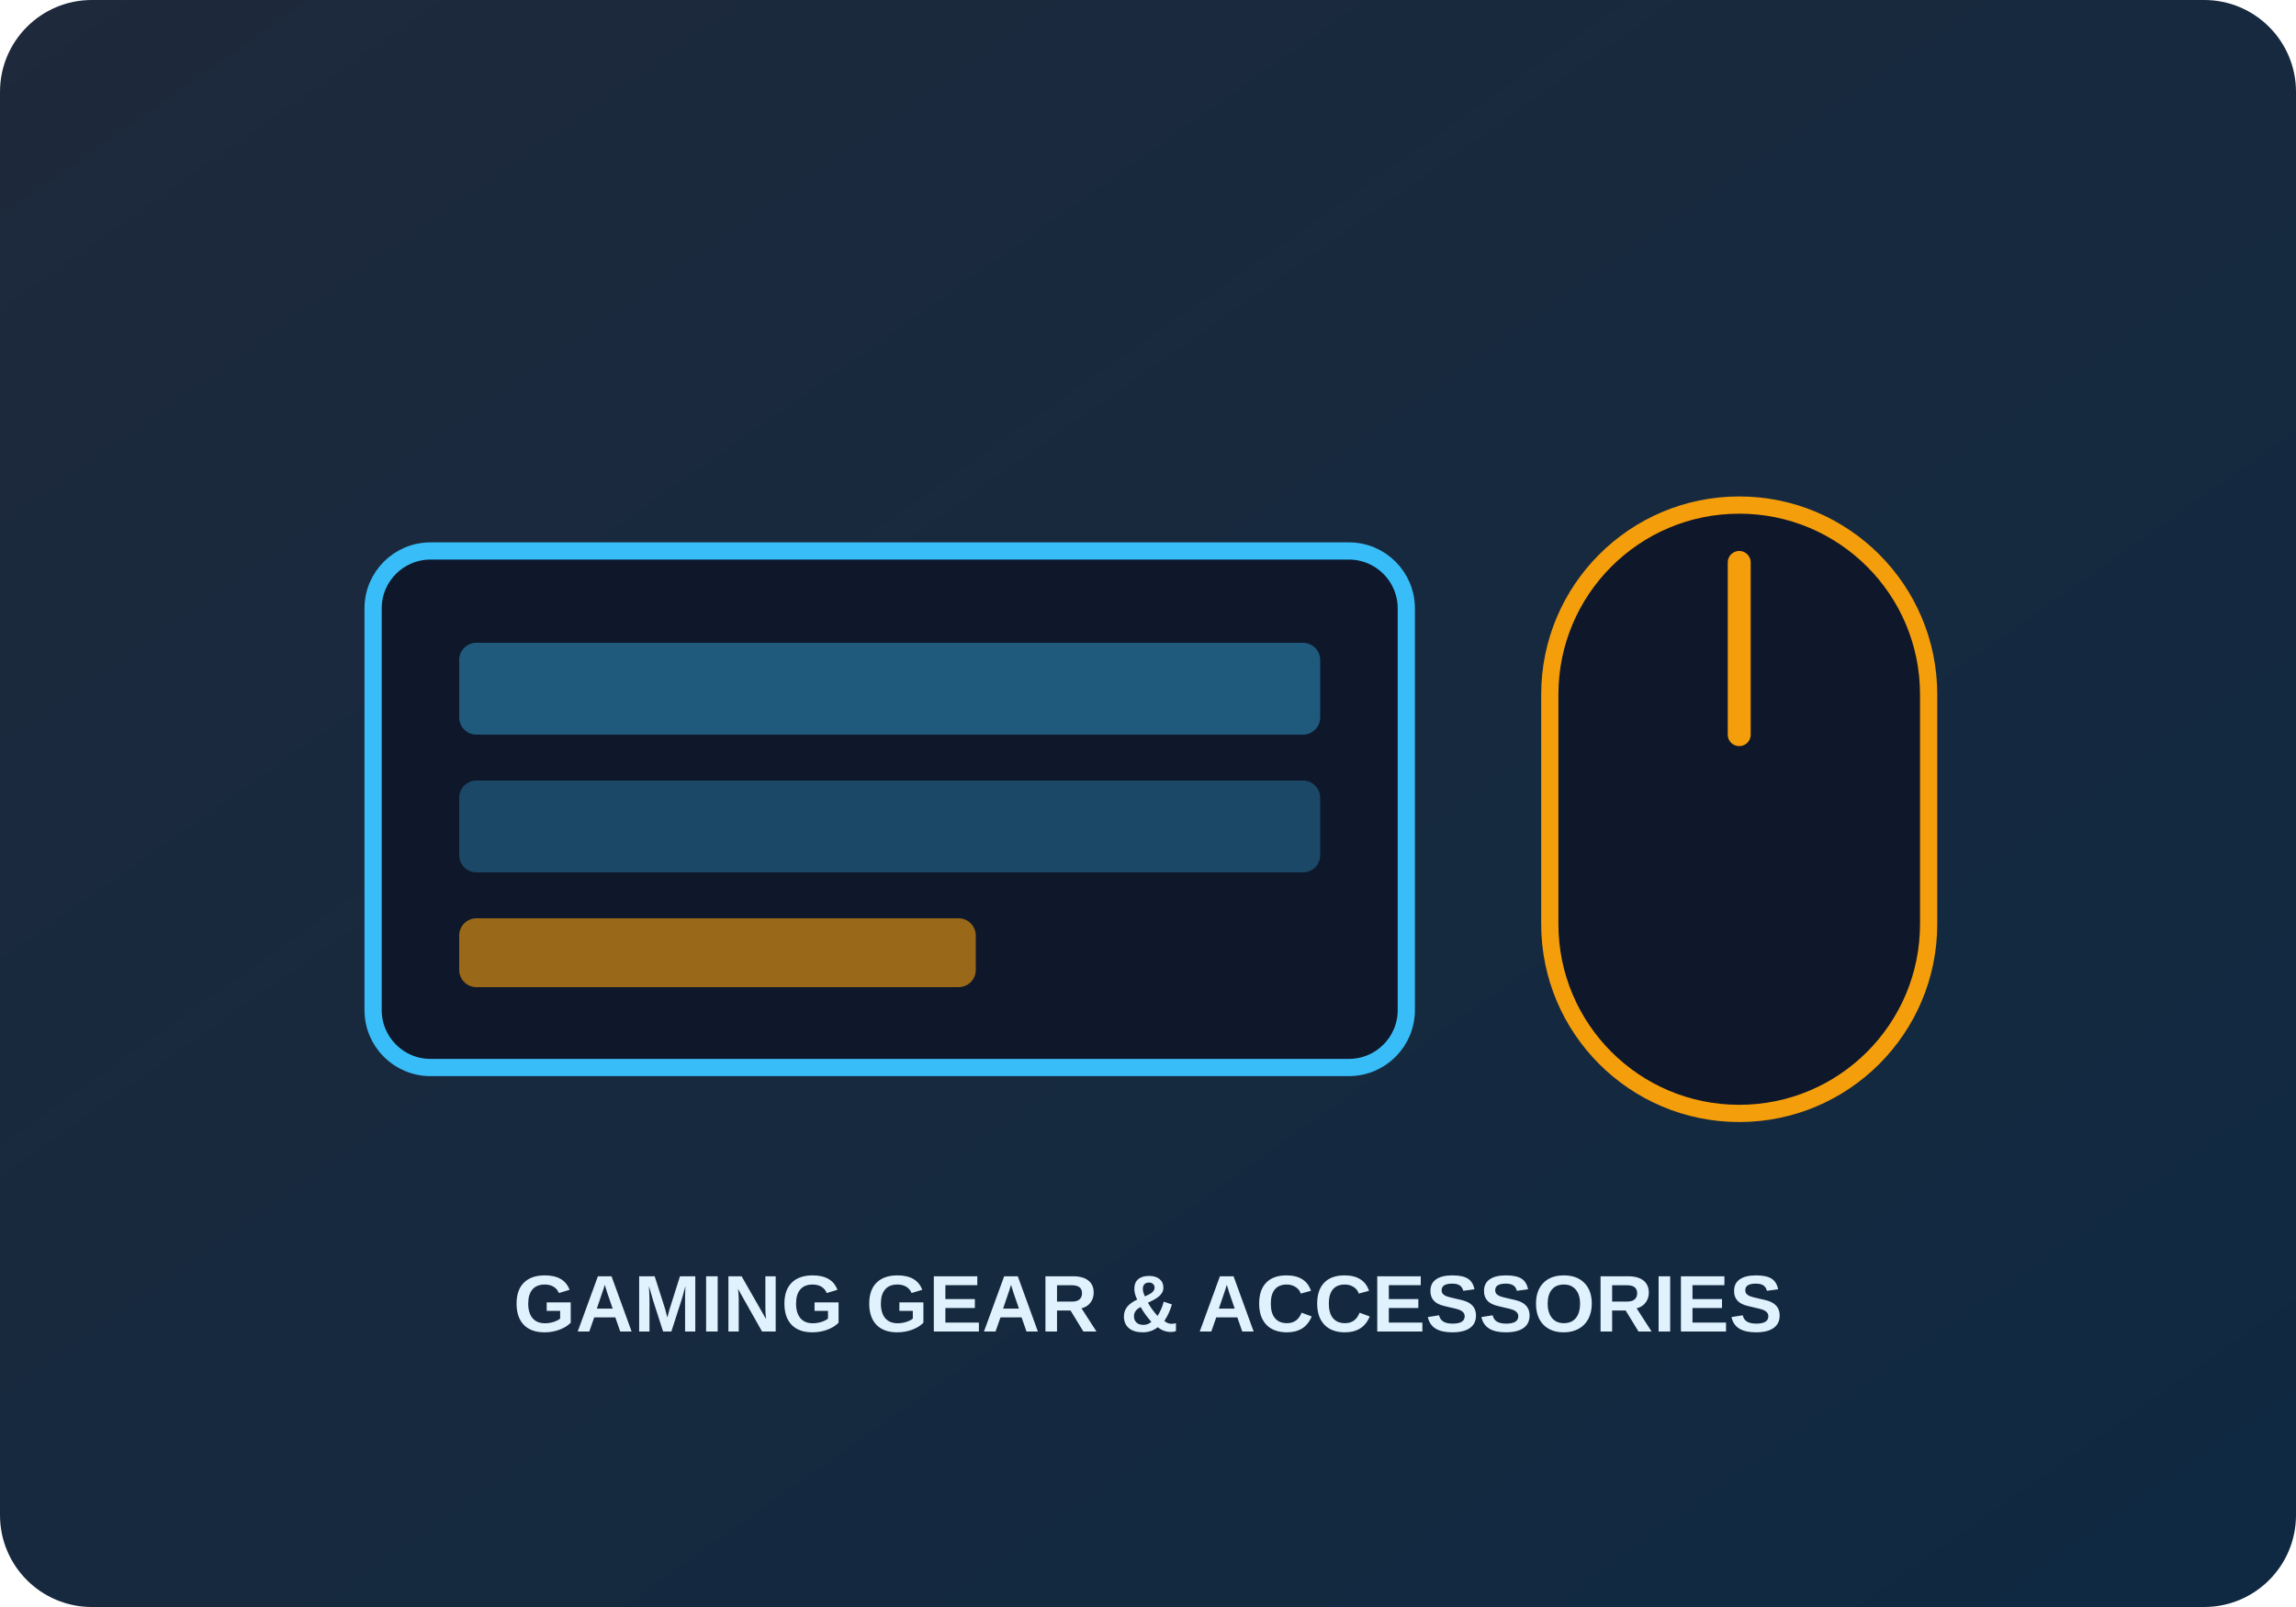
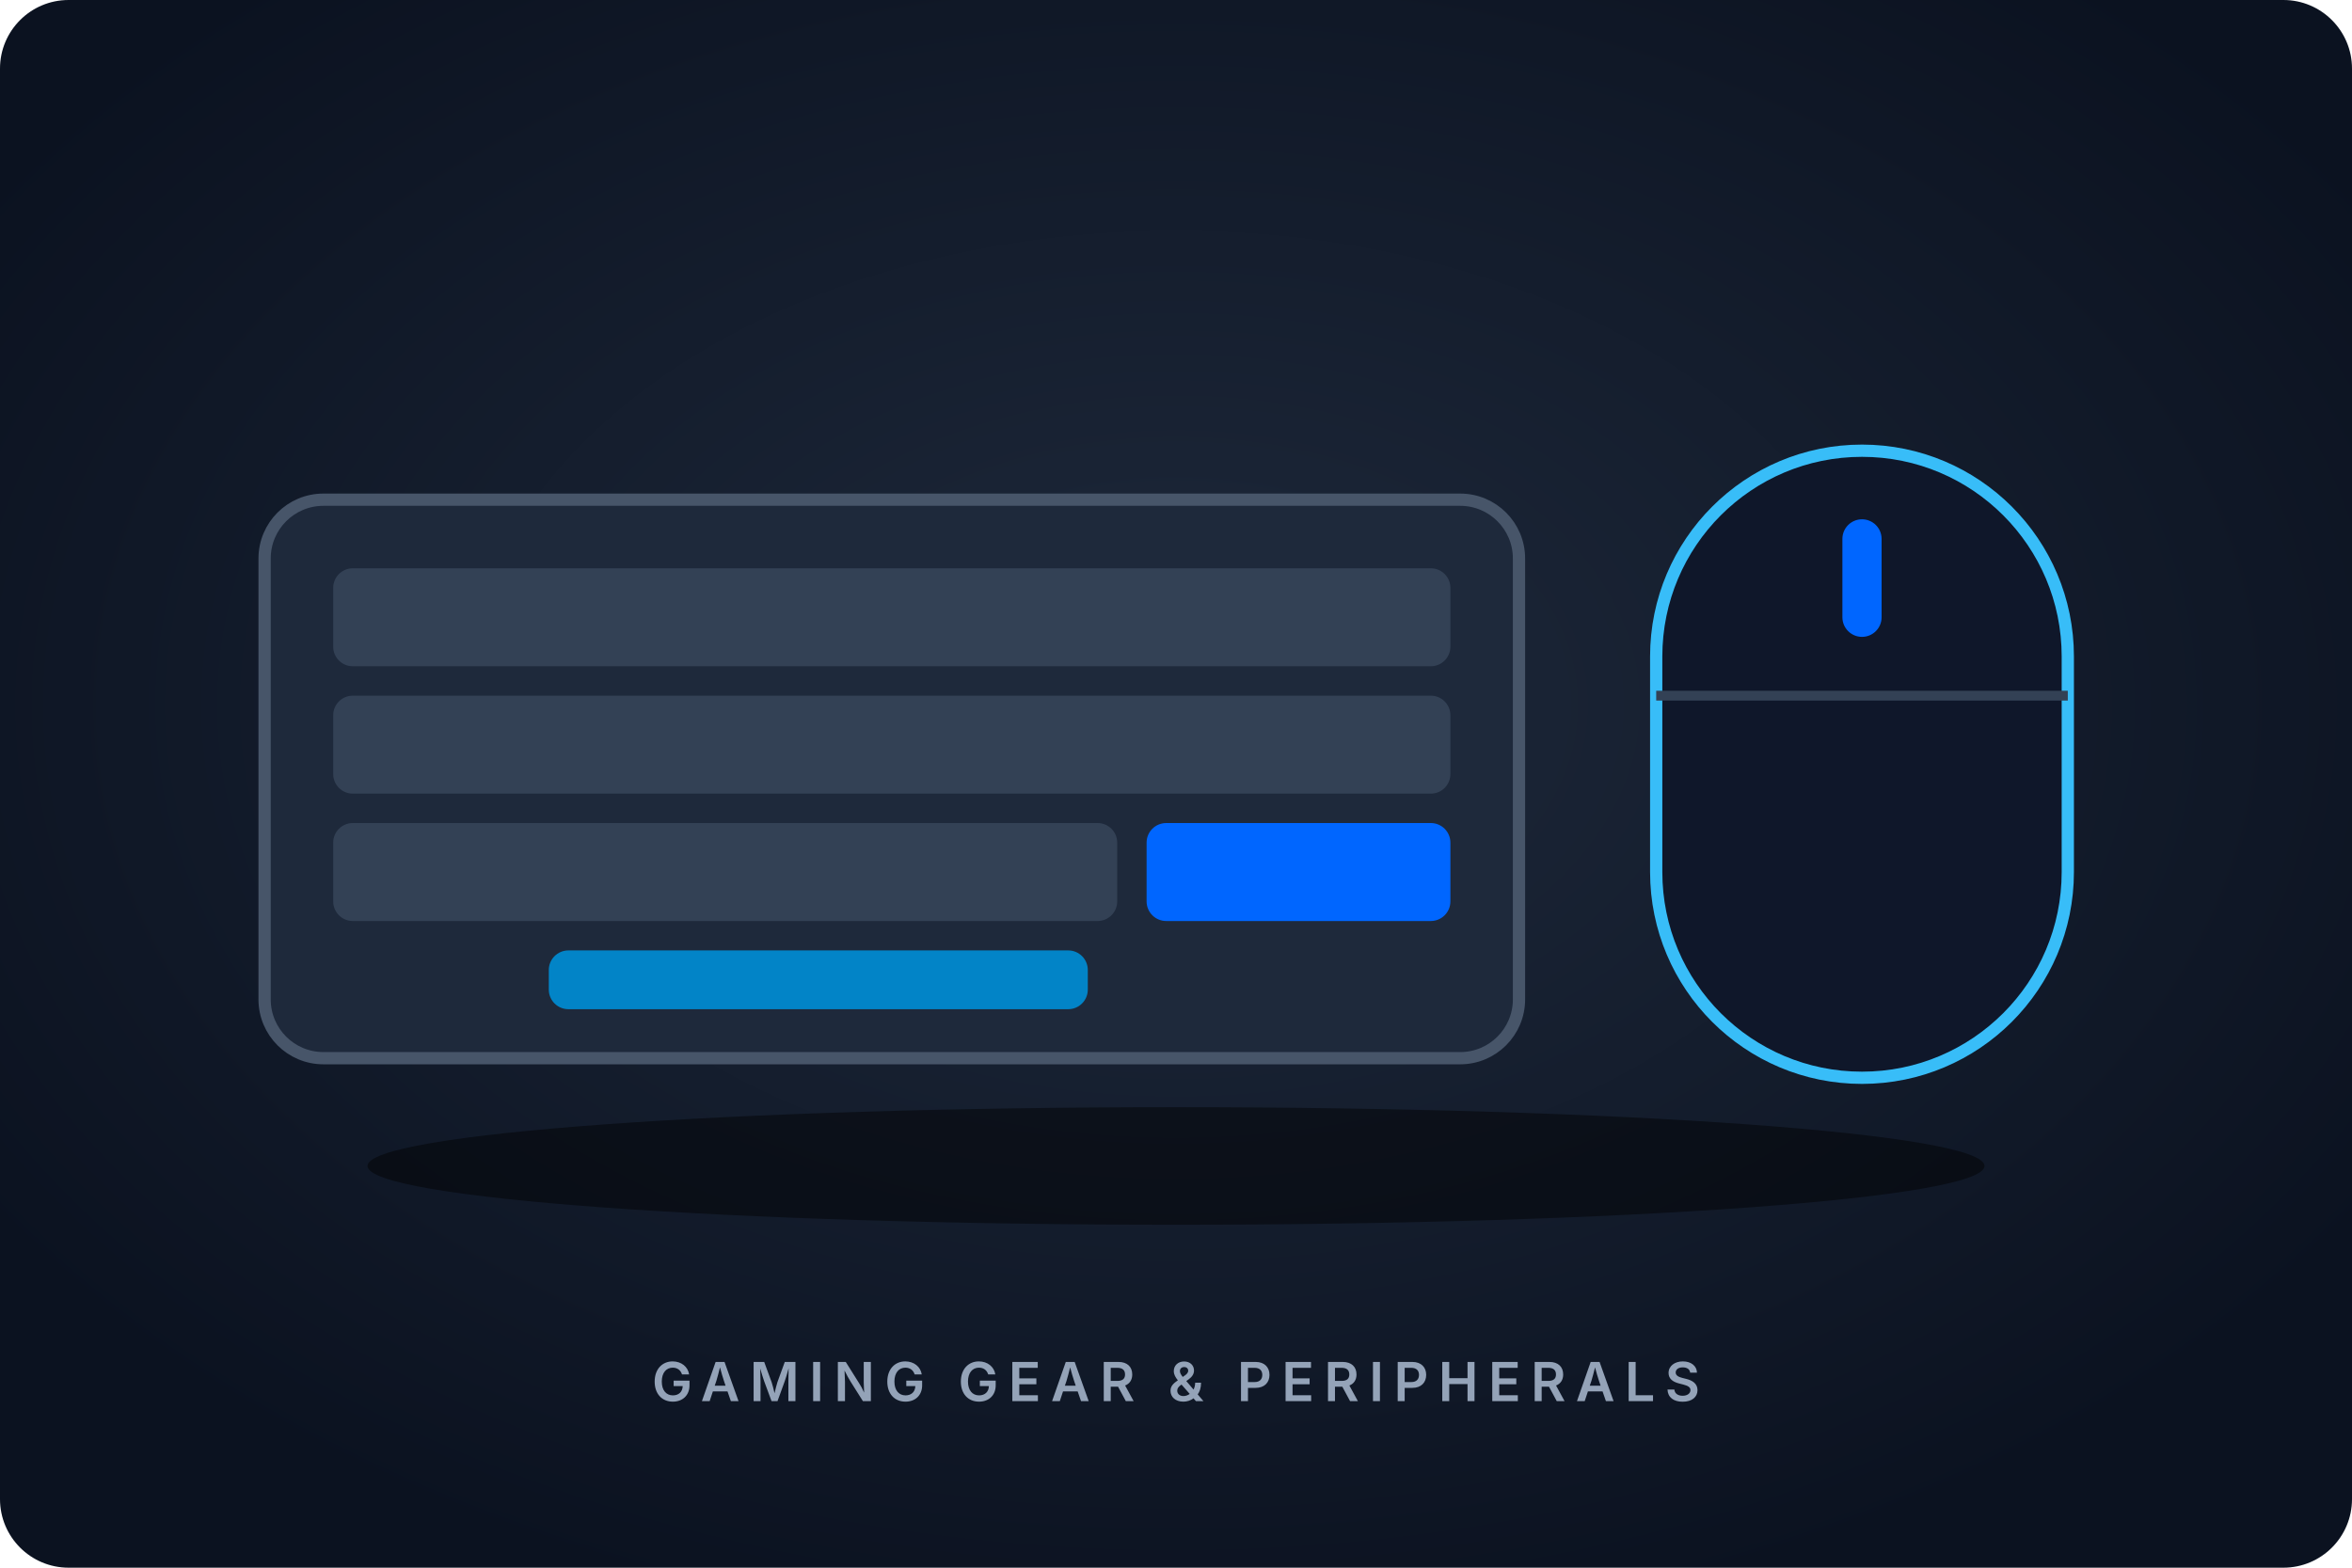
- <svg xmlns="http://www.w3.org/2000/svg" viewBox="0 0 400 280" width="400" height="280">
+ <svg xmlns="http://www.w3.org/2000/svg" viewBox="0 0 480 320" width="480" height="320">
  <defs>
-     <linearGradient id="bgacc" x1="0" y1="0" x2="1" y2="1">
+     <radialGradient id="studioGear" cx="50%" cy="45%" r="60%">
      <stop offset="0%" stop-color="#1e293b" />
-       <stop offset="100%" stop-color="#0f2942" />
-     </linearGradient>
+       <stop offset="100%" stop-color="#0b1220" />
+     </radialGradient>
  </defs>
-   <rect width="400" height="280" rx="16" fill="url(#bgacc)" />
-   <rect x="65" y="96" width="180" height="90" rx="10" fill="#0f172a" stroke="#38bdf8" stroke-width="3" />
-   <rect x="80" y="112" width="150" height="16" rx="3" fill="#38bdf8" opacity="0.4" />
-   <rect x="80" y="136" width="150" height="16" rx="3" fill="#38bdf8" opacity="0.3" />
-   <rect x="80" y="160" width="90" height="12" rx="3" fill="#f59e0b" opacity="0.6" />
-   <rect x="270" y="88" width="66" height="106" rx="33" fill="#0f172a" stroke="#f59e0b" stroke-width="3" />
-   <line x1="303" y1="98" x2="303" y2="128" stroke="#f59e0b" stroke-width="4" stroke-linecap="round" />
-   <text x="200" y="232" font-family="Arial, sans-serif" font-size="14" font-weight="bold" fill="#e0f2fe" text-anchor="middle">GAMING GEAR &amp; ACCESSORIES</text>
+   <rect width="480" height="320" rx="14" fill="url(#studioGear)" />
+   <ellipse cx="240" cy="238" rx="165" ry="12" fill="#000000" opacity="0.45" />
+   <rect x="54" y="102" width="256" height="114" rx="12" fill="#1e293b" stroke="#475569" stroke-width="2.5" />
+   <rect x="68" y="116" width="228" height="20" rx="4" fill="#334155" />
+   <rect x="68" y="142" width="228" height="20" rx="4" fill="#334155" />
+   <rect x="68" y="168" width="160" height="20" rx="4" fill="#334155" />
+   <rect x="234" y="168" width="62" height="20" rx="4" fill="#0066ff" />
+   <rect x="112" y="194" width="110" height="12" rx="4" fill="#0284c7" />
+   <rect x="338" y="92" width="84" height="128" rx="42" fill="#0f172a" stroke="#38bdf8" stroke-width="2.5" />
+   <line x1="338" y1="142" x2="422" y2="142" stroke="#334155" stroke-width="2" />
+   <rect x="376" y="106" width="8" height="24" rx="4" fill="#0066ff" />
+   <text x="240" y="286" font-family="Inter, Arial, sans-serif" font-size="11" font-weight="600" letter-spacing="2" fill="#94a3b8" text-anchor="middle">GAMING GEAR &amp; PERIPHERALS</text>
</svg>
